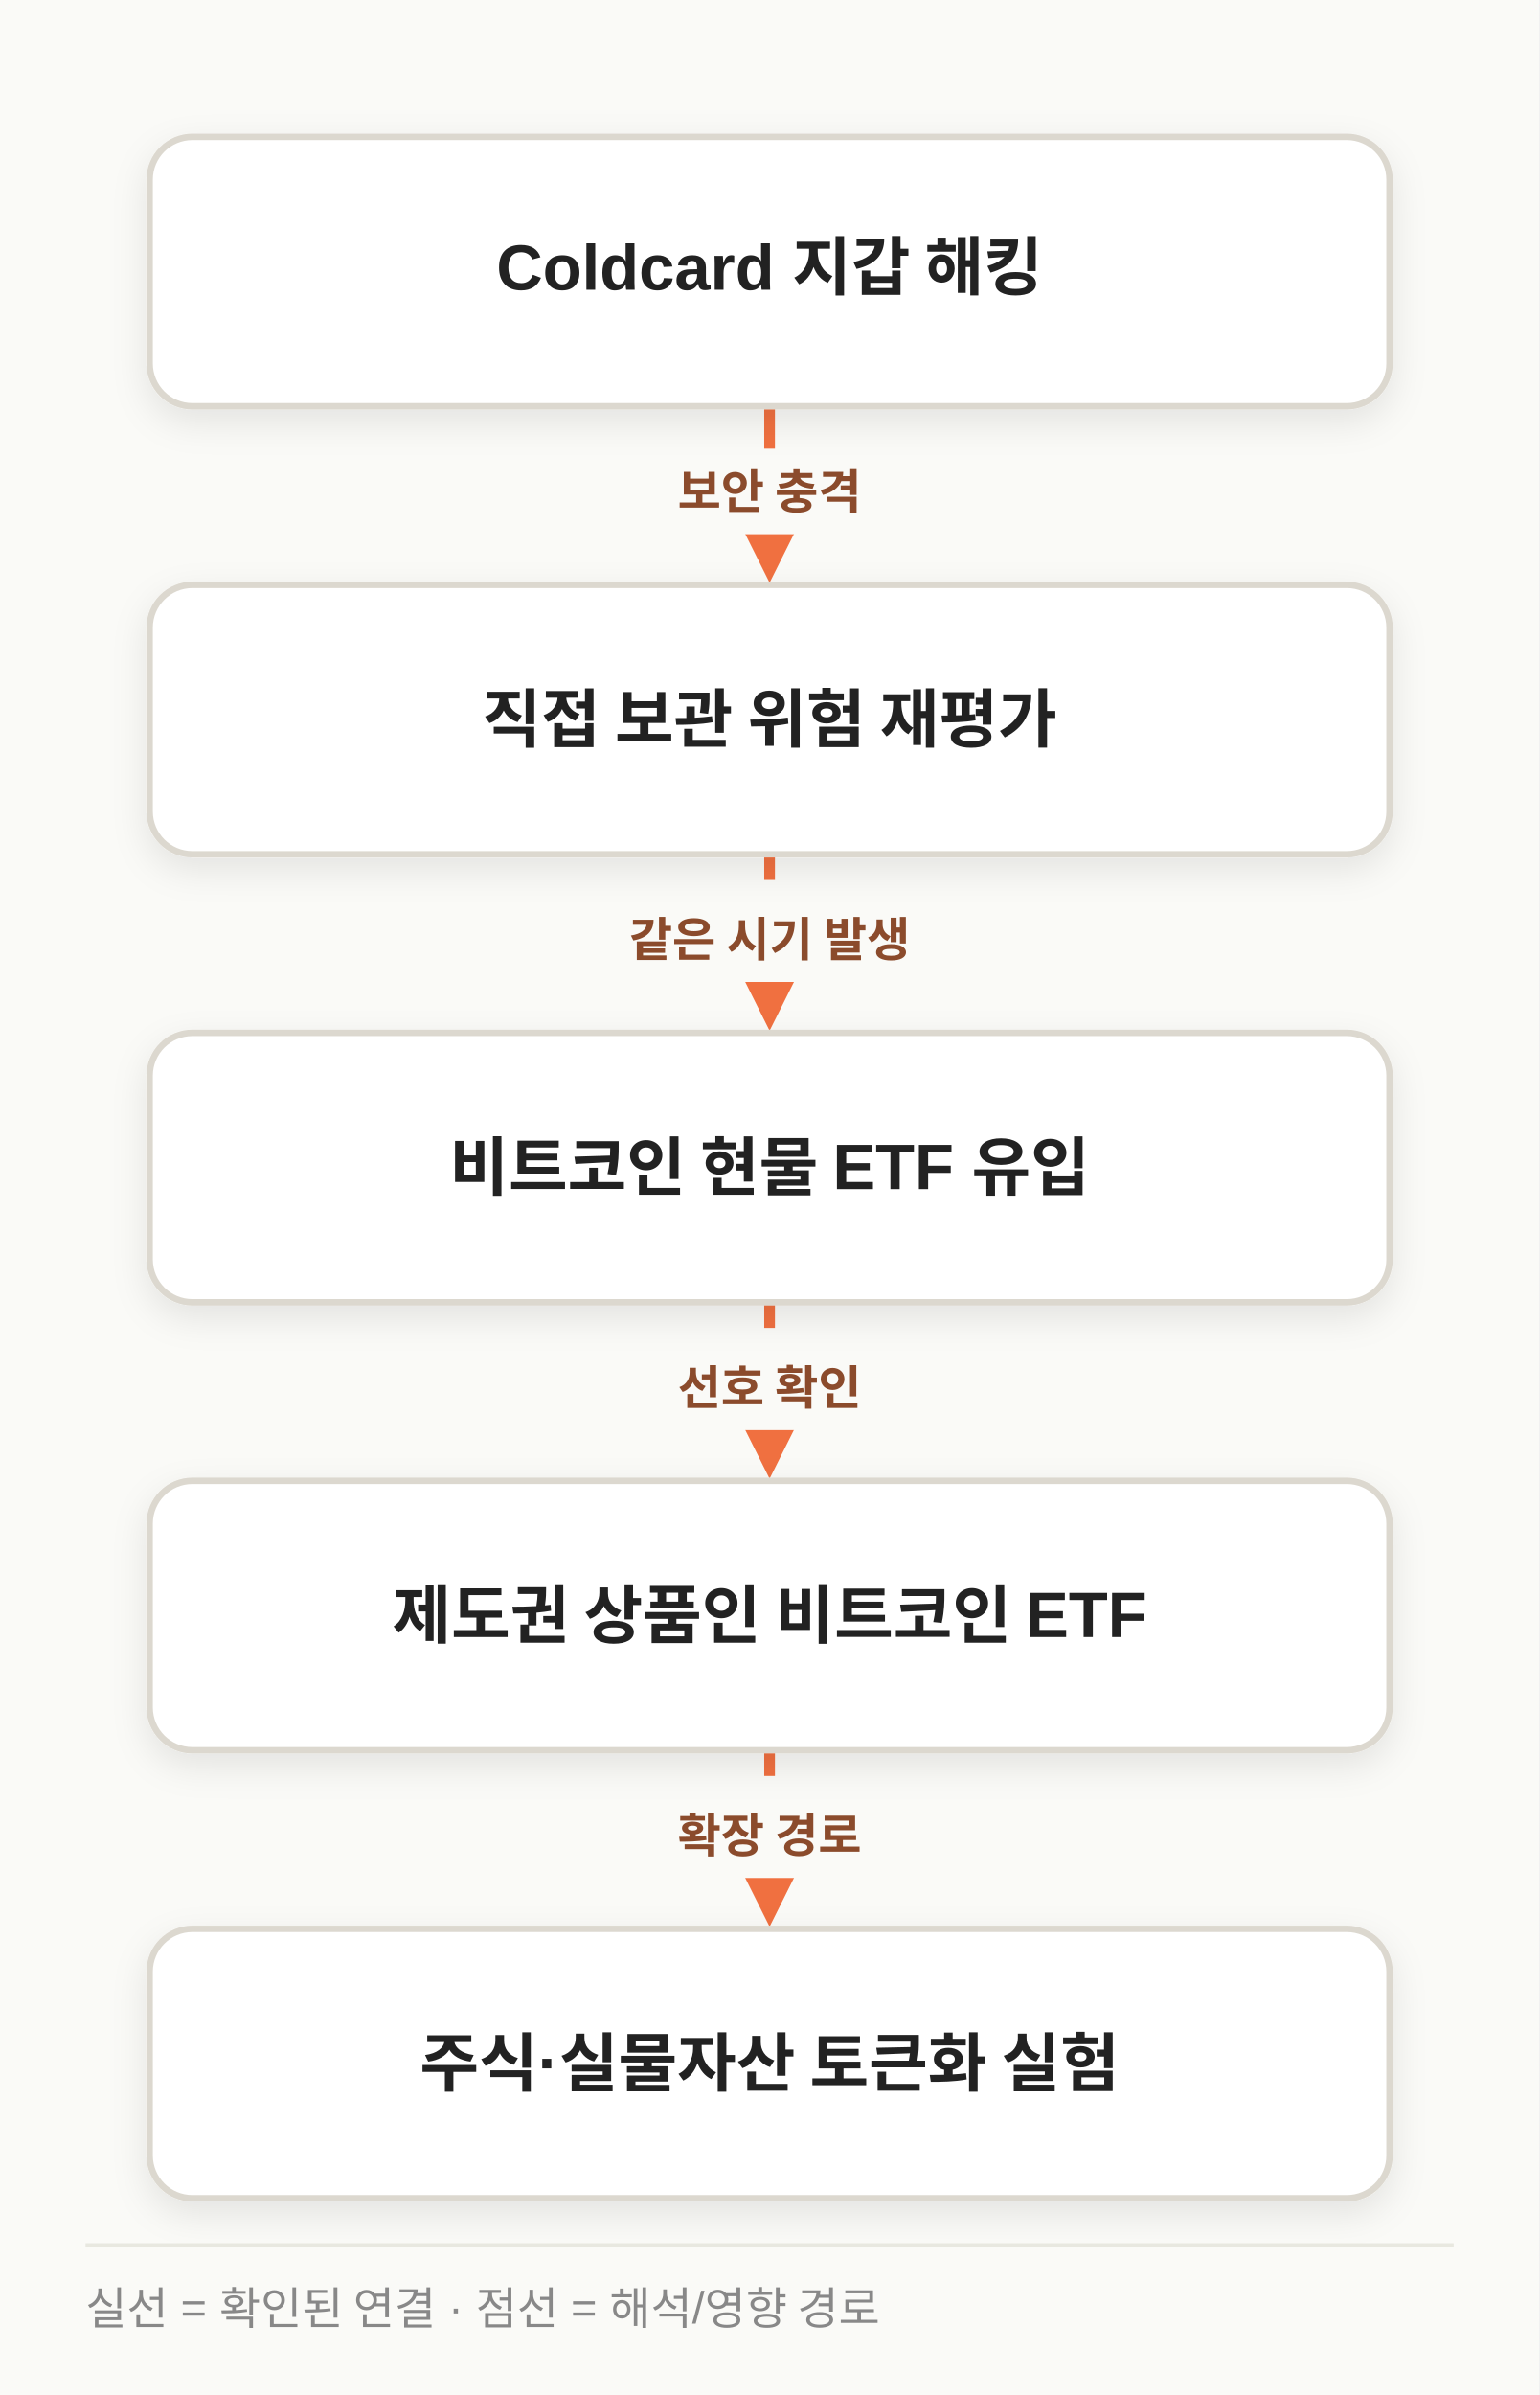
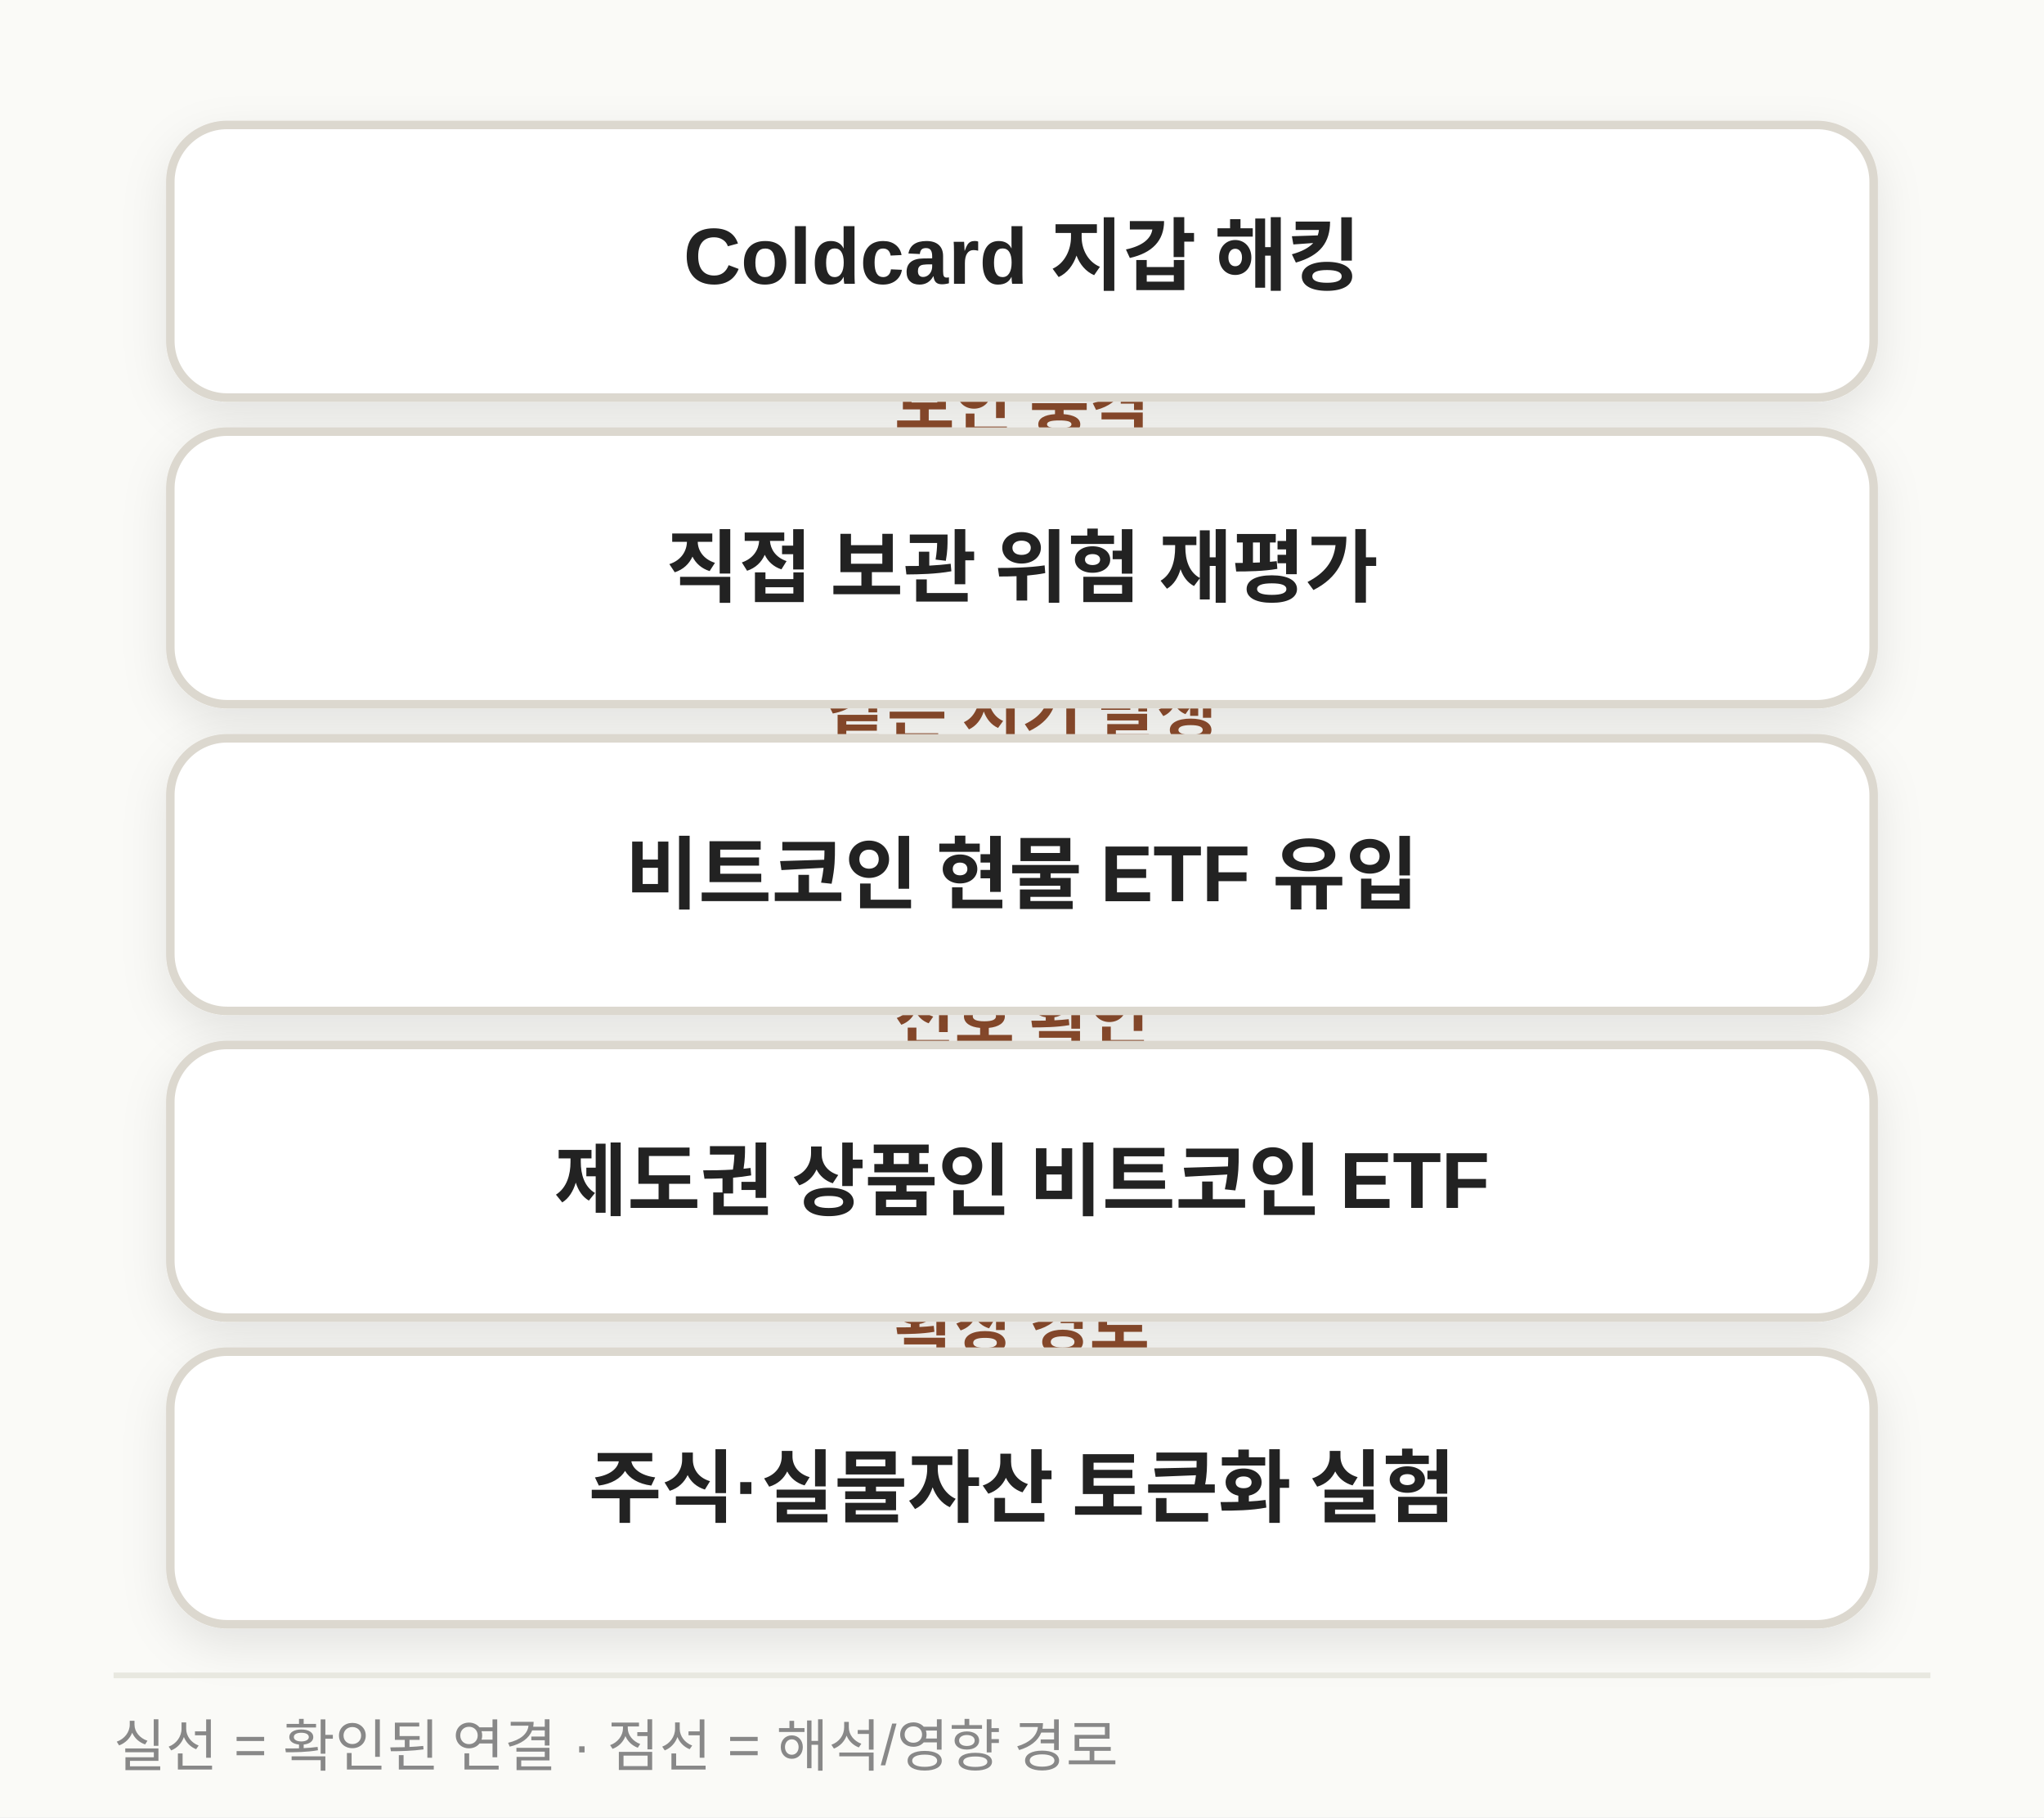
- <svg xmlns="http://www.w3.org/2000/svg" width="720" height="1120" viewBox="0 0 720 1120" class="morning-diagram morning-diagram-mobile" data-mobile-layout="same-topology" data-motion-orientation="TB" data-motion-steps="9">
+ <svg xmlns="http://www.w3.org/2000/svg" width="720" height="640" viewBox="0 0 720 640" class="morning-diagram morning-diagram-mobile" data-mobile-layout="same-topology" data-motion-orientation="TB" data-motion-steps="9">
  <defs>
    <filter id="shadow" x="-20%" y="-20%" width="140%" height="160%">
      <feDropShadow dx="0" dy="6" stdDeviation="8" flood-color="#111111" flood-opacity=".09" />
    </filter>
    <marker id="arrow" viewBox="0 0 10 10" refX="8" refY="5" markerWidth="8" markerHeight="8" orient="auto-start-reverse">
      <path d="M 0 0 L 10 5 L 0 10 z" fill="#F07040" />
    </marker>
  </defs>
-   <rect width="720" height="1120" fill="#FAFAF7" />
+   <rect width="720" height="640" fill="#FAFAF7" />
  <g class="motion-step motion-edge" data-motion-step="1" data-from="A" data-to="B" style="--motion-delay:415ms">
-     <path d="M 360.0 190.0 C 360.0 231.8, 360.0 231.8, 360.0 264.5" fill="none" stroke="#F07040" stroke-width="5" marker-end="url(#arrow)" />
-     <rect x="281.5" y="209.8" width="157" height="40" rx="20" fill="#FAFAF7" />
-     <text x="360.0" y="237.8" text-anchor="middle" font-family="Apple SD Gothic Neo,Malgun Gothic,Arial,sans-serif" font-size="22" font-weight="800" fill="#8B4B2C">보안 충격</text>
+     <path d="M 360.0 140.0 C 360.0 146.0, 360.0 146.0, 360.0 144.0" fill="none" stroke="#F07040" stroke-width="4.5" marker-end="url(#arrow)" />
+     <rect x="288.5" y="125.0" width="143" height="38" rx="19" fill="#FAFAF7" />
+     <text x="360.0" y="151.0" text-anchor="middle" font-family="Apple SD Gothic Neo,Malgun Gothic,Arial,sans-serif" font-size="23" font-weight="800" fill="#8B4B2C">보안 충격</text>
  </g>
  <g class="motion-step motion-edge" data-motion-step="3" data-from="B" data-to="C" style="--motion-delay:1245ms">
-     <path d="M 360.0 399.5 C 360.0 441.2, 360.0 441.2, 360.0 474.0" fill="none" stroke="#F07040" stroke-width="5" stroke-dasharray="12 10" marker-end="url(#arrow)" />
-     <rect x="247.0" y="419.2" width="226" height="40" rx="20" fill="#FAFAF7" />
-     <text x="360.0" y="447.2" text-anchor="middle" font-family="Apple SD Gothic Neo,Malgun Gothic,Arial,sans-serif" font-size="22" font-weight="800" fill="#8B4B2C">같은 시기 발생</text>
+     <path d="M 360.0 248.0 C 360.0 254.0, 360.0 254.0, 360.0 252.0" fill="none" stroke="#F07040" stroke-width="4.5" stroke-dasharray="12 10" marker-end="url(#arrow)" />
+     <rect x="257.0" y="233.0" width="206" height="38" rx="19" fill="#FAFAF7" />
+     <text x="360.0" y="259.0" text-anchor="middle" font-family="Apple SD Gothic Neo,Malgun Gothic,Arial,sans-serif" font-size="23" font-weight="800" fill="#8B4B2C">같은 시기 발생</text>
  </g>
  <g class="motion-step motion-edge" data-motion-step="5" data-from="C" data-to="D" style="--motion-delay:2075ms">
-     <path d="M 360.0 609.0 C 360.0 650.8, 360.0 650.8, 360.0 683.5" fill="none" stroke="#F07040" stroke-width="5" stroke-dasharray="12 10" marker-end="url(#arrow)" />
-     <rect x="281.5" y="628.8" width="157" height="40" rx="20" fill="#FAFAF7" />
-     <text x="360.0" y="656.8" text-anchor="middle" font-family="Apple SD Gothic Neo,Malgun Gothic,Arial,sans-serif" font-size="22" font-weight="800" fill="#8B4B2C">선호 확인</text>
+     <path d="M 360.0 356.0 C 360.0 362.0, 360.0 362.0, 360.0 360.0" fill="none" stroke="#F07040" stroke-width="4.5" stroke-dasharray="12 10" marker-end="url(#arrow)" />
+     <rect x="288.5" y="341.0" width="143" height="38" rx="19" fill="#FAFAF7" />
+     <text x="360.0" y="367.0" text-anchor="middle" font-family="Apple SD Gothic Neo,Malgun Gothic,Arial,sans-serif" font-size="23" font-weight="800" fill="#8B4B2C">선호 확인</text>
  </g>
  <g class="motion-step motion-edge" data-motion-step="7" data-from="D" data-to="E" style="--motion-delay:2905ms">
-     <path d="M 360.0 818.5 C 360.0 860.2, 360.0 860.2, 360.0 893.0" fill="none" stroke="#F07040" stroke-width="5" stroke-dasharray="12 10" marker-end="url(#arrow)" />
-     <rect x="281.5" y="838.2" width="157" height="40" rx="20" fill="#FAFAF7" />
-     <text x="360.0" y="866.2" text-anchor="middle" font-family="Apple SD Gothic Neo,Malgun Gothic,Arial,sans-serif" font-size="22" font-weight="800" fill="#8B4B2C">확장 경로</text>
+     <path d="M 360.0 464.0 C 360.0 470.0, 360.0 470.0, 360.0 468.0" fill="none" stroke="#F07040" stroke-width="4.5" stroke-dasharray="12 10" marker-end="url(#arrow)" />
+     <rect x="288.5" y="449.0" width="143" height="38" rx="19" fill="#FAFAF7" />
+     <text x="360.0" y="475.0" text-anchor="middle" font-family="Apple SD Gothic Neo,Malgun Gothic,Arial,sans-serif" font-size="23" font-weight="800" fill="#8B4B2C">확장 경로</text>
  </g>
  <g class="motion-step motion-node" data-motion-step="0" style="--motion-delay:0ms;--motion-accent-delay:660ms">
-     <rect class="motion-node-shape" x="70.0" y="64.0" width="580.0" height="126" rx="20" fill="#FFFFFF" stroke="#DCD8CF" stroke-width="3" filter="url(#shadow)" />
-     <text x="360.0" y="127.0" text-anchor="middle" dominant-baseline="middle" font-family="Apple SD Gothic Neo,Malgun Gothic,Arial,sans-serif" font-size="30" font-weight="800" fill="#222222">Coldcard 지갑 해킹</text>
+     <rect class="motion-node-shape" x="60.0" y="44.0" width="600.0" height="96" rx="20" fill="#FFFFFF" stroke="#DCD8CF" stroke-width="3" filter="url(#shadow)" />
+     <text x="360.0" y="92.0" text-anchor="middle" dominant-baseline="middle" font-family="Apple SD Gothic Neo,Malgun Gothic,Arial,sans-serif" font-size="28" font-weight="800" fill="#222222">Coldcard 지갑 해킹</text>
  </g>
  <g class="motion-step motion-node" data-motion-step="2" style="--motion-delay:830ms;--motion-accent-delay:1490ms">
-     <rect class="motion-node-shape" x="70.0" y="273.5" width="580.0" height="126" rx="20" fill="#FFFFFF" stroke="#DCD8CF" stroke-width="3" filter="url(#shadow)" />
-     <text x="360.0" y="336.5" text-anchor="middle" dominant-baseline="middle" font-family="Apple SD Gothic Neo,Malgun Gothic,Arial,sans-serif" font-size="30" font-weight="800" fill="#222222">직접 보관 위험 재평가</text>
+     <rect class="motion-node-shape" x="60.0" y="152.0" width="600.0" height="96" rx="20" fill="#FFFFFF" stroke="#DCD8CF" stroke-width="3" filter="url(#shadow)" />
+     <text x="360.0" y="200.0" text-anchor="middle" dominant-baseline="middle" font-family="Apple SD Gothic Neo,Malgun Gothic,Arial,sans-serif" font-size="28" font-weight="800" fill="#222222">직접 보관 위험 재평가</text>
  </g>
  <g class="motion-step motion-node" data-motion-step="4" style="--motion-delay:1660ms;--motion-accent-delay:2320ms">
-     <rect class="motion-node-shape" x="70.0" y="483.0" width="580.0" height="126" rx="20" fill="#FFFFFF" stroke="#DCD8CF" stroke-width="3" filter="url(#shadow)" />
-     <text x="360.0" y="546.0" text-anchor="middle" dominant-baseline="middle" font-family="Apple SD Gothic Neo,Malgun Gothic,Arial,sans-serif" font-size="30" font-weight="800" fill="#222222">비트코인 현물 ETF 유입</text>
+     <rect class="motion-node-shape" x="60.0" y="260.0" width="600.0" height="96" rx="20" fill="#FFFFFF" stroke="#DCD8CF" stroke-width="3" filter="url(#shadow)" />
+     <text x="360.0" y="308.0" text-anchor="middle" dominant-baseline="middle" font-family="Apple SD Gothic Neo,Malgun Gothic,Arial,sans-serif" font-size="28" font-weight="800" fill="#222222">비트코인 현물 ETF 유입</text>
  </g>
  <g class="motion-step motion-node" data-motion-step="6" style="--motion-delay:2490ms;--motion-accent-delay:3150ms">
-     <rect class="motion-node-shape" x="70.0" y="692.5" width="580.0" height="126" rx="20" fill="#FFFFFF" stroke="#DCD8CF" stroke-width="3" filter="url(#shadow)" />
-     <text x="360.0" y="755.5" text-anchor="middle" dominant-baseline="middle" font-family="Apple SD Gothic Neo,Malgun Gothic,Arial,sans-serif" font-size="30" font-weight="800" fill="#222222">제도권 상품인 비트코인 ETF</text>
+     <rect class="motion-node-shape" x="60.0" y="368.0" width="600.0" height="96" rx="20" fill="#FFFFFF" stroke="#DCD8CF" stroke-width="3" filter="url(#shadow)" />
+     <text x="360.0" y="416.0" text-anchor="middle" dominant-baseline="middle" font-family="Apple SD Gothic Neo,Malgun Gothic,Arial,sans-serif" font-size="28" font-weight="800" fill="#222222">제도권 상품인 비트코인 ETF</text>
  </g>
  <g class="motion-step motion-node" data-motion-step="8" style="--motion-delay:3320ms;--motion-accent-delay:3980ms">
-     <rect class="motion-node-shape" x="70.0" y="902.0" width="580.0" height="126" rx="20" fill="#FFFFFF" stroke="#DCD8CF" stroke-width="3" filter="url(#shadow)" />
-     <text x="360.0" y="965.0" text-anchor="middle" dominant-baseline="middle" font-family="Apple SD Gothic Neo,Malgun Gothic,Arial,sans-serif" font-size="30" font-weight="800" fill="#222222">주식·실물자산 토큰화 실험</text>
+     <rect class="motion-node-shape" x="60.0" y="476.0" width="600.0" height="96" rx="20" fill="#FFFFFF" stroke="#DCD8CF" stroke-width="3" filter="url(#shadow)" />
+     <text x="360.0" y="524.0" text-anchor="middle" dominant-baseline="middle" font-family="Apple SD Gothic Neo,Malgun Gothic,Arial,sans-serif" font-size="28" font-weight="800" fill="#222222">주식·실물자산 토큰화 실험</text>
  </g>
-   <line x1="40" y1="1050" x2="680" y2="1050" stroke="#E8E8E0" stroke-width="2" />
-   <text x="40" y="1087" font-family="Apple SD Gothic Neo,Malgun Gothic,Arial,sans-serif" font-size="21" fill="#888888">실선 = 확인된 연결 · 점선 = 해석/영향 경로</text>
+   <line x1="40" y1="590" x2="680" y2="590" stroke="#E8E8E0" stroke-width="2" />
+   <text x="40" y="622" font-family="Apple SD Gothic Neo,Malgun Gothic,Arial,sans-serif" font-size="20" fill="#888888">실선 = 확인된 연결 · 점선 = 해석/영향 경로</text>
</svg>
